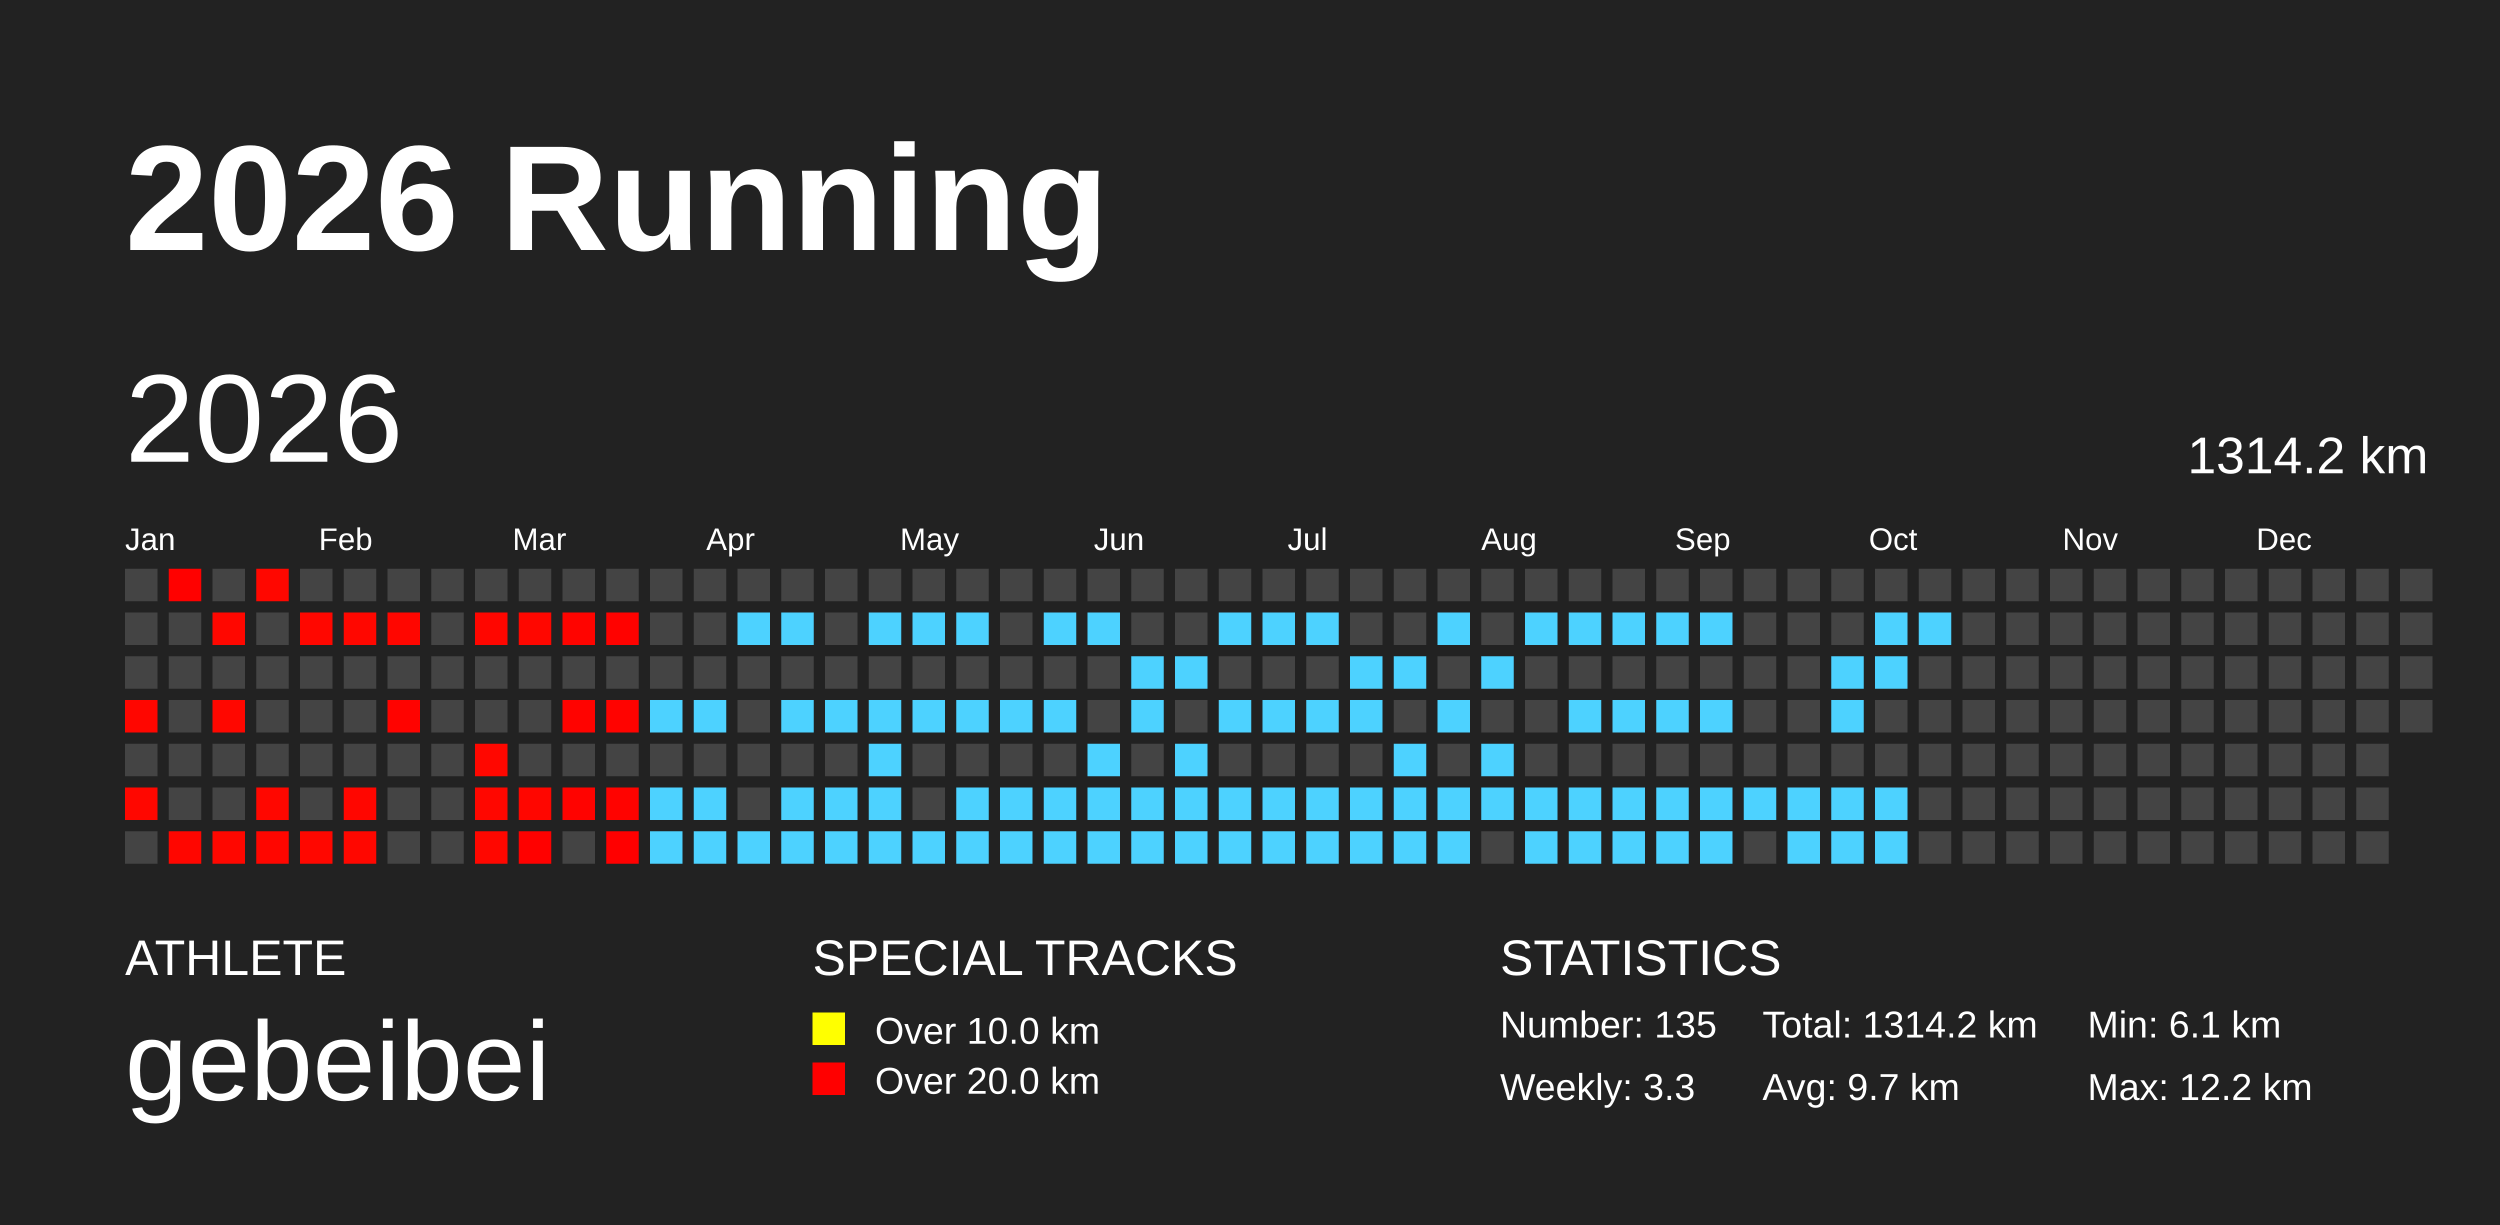
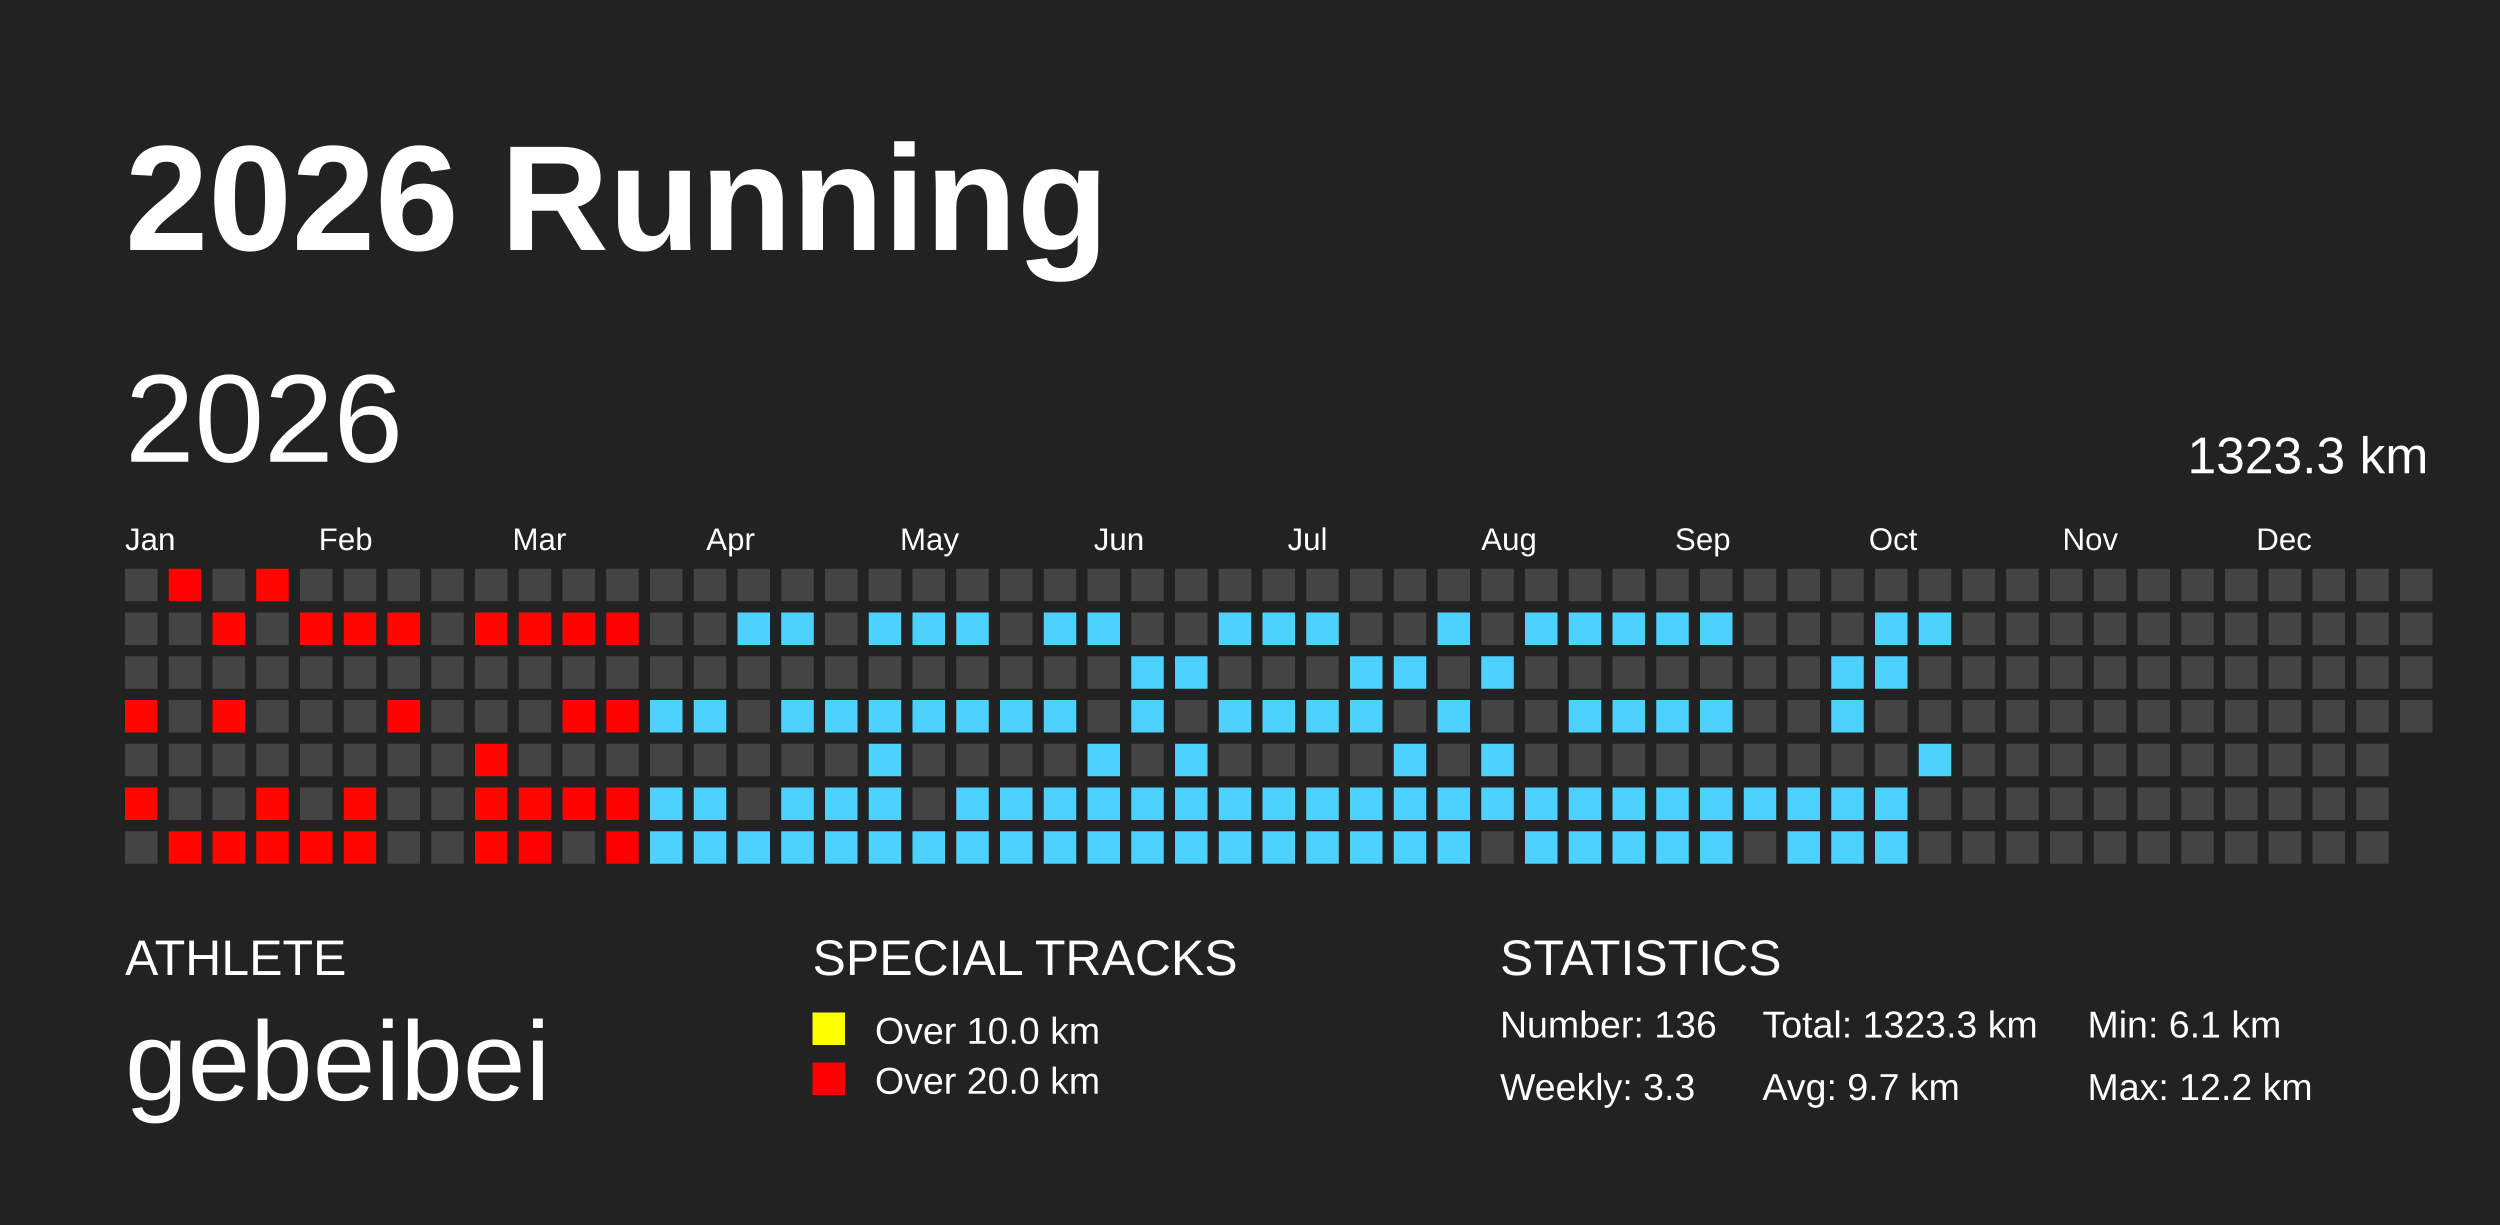
<svg xmlns="http://www.w3.org/2000/svg" baseProfile="full" height="98mm" version="1.1" viewBox="0,0,200,98" width="200mm">
  <defs />
  <rect fill="#222222" height="98" width="200" x="0" y="0" />
  <text fill="#FFFFFF" style="font-size:12px; font-family:Arial; font-weight:bold;" x="10" y="20">2026 Running</text>
  <text fill="#FFFFFF" style="font-size:4px; font-family:Arial" x="10" y="78">ATHLETE</text>
  <text fill="#FFFFFF" style="font-size:9px; font-family:Arial" x="10" y="88">gebeibei</text>
  <text fill="#FFFFFF" style="font-size:4px; font-family:Arial" x="65" y="78">SPECIAL TRACKS</text>
  <rect fill="yellow" height="2.6" width="2.6" x="65" y="81" />
  <text fill="#FFFFFF" style="font-size:3px; font-family:Arial" x="70" y="83.5">Over 10.0 km</text>
  <rect fill="red" height="2.6" width="2.6" x="65" y="85" />
  <text fill="#FFFFFF" style="font-size:3px; font-family:Arial" x="70" y="87.5">Over 20.0 km</text>
  <text fill="#FFFFFF" style="font-size:4px; font-family:Arial" x="120" y="78">STATISTICS</text>
-   <text fill="#FFFFFF" style="font-size:3px; font-family:Arial" x="120" y="83">Number: 135</text>
+   <text fill="#FFFFFF" style="font-size:3px; font-family:Arial" x="120" y="83">Number: 136</text>
  <text fill="#FFFFFF" style="font-size:3px; font-family:Arial" x="120" y="88">Weekly: 3.3</text>
-   <text fill="#FFFFFF" style="font-size:3px; font-family:Arial" x="141" y="83">Total: 1314.2 km</text>
+   <text fill="#FFFFFF" style="font-size:3px; font-family:Arial" x="141" y="83">Total: 1323.3 km</text>
  <text fill="#FFFFFF" style="font-size:3px; font-family:Arial" x="141" y="88">Avg: 9.7 km</text>
  <text fill="#FFFFFF" style="font-size:3px; font-family:Arial" x="167" y="83">Min: 6.1 km</text>
  <text fill="#FFFFFF" style="font-size:3px; font-family:Arial" x="167" y="88">Max: 12.2 km</text>
  <text dominant-baseline="hanging" fill="#FFFFFF" style="font-size:10.0px; font-family:Arial;" x="10" y="30">2026</text>
-   <text dominant-baseline="hanging" fill="#FFFFFF" style="font-size:4.125px; font-family:Arial;" x="175" y="35">1314.2 km</text>
+   <text dominant-baseline="hanging" fill="#FFFFFF" style="font-size:4.125px; font-family:Arial;" x="175" y="35">1323.3 km</text>
  <text fill="#FFFFFF" style="font-size:2.5px; font-family:Arial" x="10.0" y="44">Jan</text>
  <text fill="#FFFFFF" style="font-size:2.5px; font-family:Arial" x="25.5" y="44">Feb</text>
  <text fill="#FFFFFF" style="font-size:2.5px; font-family:Arial" x="41.0" y="44">Mar</text>
  <text fill="#FFFFFF" style="font-size:2.5px; font-family:Arial" x="56.5" y="44">Apr</text>
  <text fill="#FFFFFF" style="font-size:2.5px; font-family:Arial" x="72.0" y="44">May</text>
  <text fill="#FFFFFF" style="font-size:2.5px; font-family:Arial" x="87.5" y="44">Jun</text>
  <text fill="#FFFFFF" style="font-size:2.5px; font-family:Arial" x="103.0" y="44">Jul</text>
  <text fill="#FFFFFF" style="font-size:2.5px; font-family:Arial" x="118.5" y="44">Aug</text>
  <text fill="#FFFFFF" style="font-size:2.5px; font-family:Arial" x="134.0" y="44">Sep</text>
  <text fill="#FFFFFF" style="font-size:2.5px; font-family:Arial" x="149.5" y="44">Oct</text>
  <text fill="#FFFFFF" style="font-size:2.5px; font-family:Arial" x="165.0" y="44">Nov</text>
  <text fill="#FFFFFF" style="font-size:2.5px; font-family:Arial" x="180.5" y="44">Dec</text>
  <rect fill="#444444" height="2.6" width="2.6" x="10.0" y="45.5" />
  <rect fill="#444444" height="2.6" width="2.6" x="10.0" y="49.0" />
  <rect fill="#444444" height="2.6" width="2.6" x="10.0" y="52.5" />
  <rect fill="#ff0600" height="2.6" width="2.6" x="10.0" y="56.0" />
  <rect fill="#444444" height="2.6" width="2.6" x="10.0" y="59.5" />
  <rect fill="#ff0700" height="2.6" width="2.6" x="10.0" y="63.0" />
  <rect fill="#444444" height="2.6" width="2.6" x="10.0" y="66.5" />
  <rect fill="#ff0100" height="2.6" width="2.6" x="13.5" y="45.5" />
  <rect fill="#444444" height="2.6" width="2.6" x="13.5" y="49.0" />
  <rect fill="#444444" height="2.6" width="2.6" x="13.5" y="52.5" />
  <rect fill="#444444" height="2.6" width="2.6" x="13.5" y="56.0" />
  <rect fill="#444444" height="2.6" width="2.6" x="13.5" y="59.5" />
  <rect fill="#444444" height="2.6" width="2.6" x="13.5" y="63.0" />
  <rect fill="#ff0600" height="2.6" width="2.6" x="13.5" y="66.5" />
  <rect fill="#444444" height="2.6" width="2.6" x="17.0" y="45.5" />
  <rect fill="#ff0700" height="2.6" width="2.6" x="17.0" y="49.0" />
  <rect fill="#444444" height="2.6" width="2.6" x="17.0" y="52.5" />
  <rect fill="#ff0700" height="2.6" width="2.6" x="17.0" y="56.0" />
  <rect fill="#444444" height="2.6" width="2.6" x="17.0" y="59.5" />
  <rect fill="#444444" height="2.6" width="2.6" x="17.0" y="63.0" />
  <rect fill="#ff0700" height="2.6" width="2.6" x="17.0" y="66.5" />
  <rect fill="#ff0700" height="2.6" width="2.6" x="20.5" y="45.5" />
  <rect fill="#444444" height="2.6" width="2.6" x="20.5" y="49.0" />
  <rect fill="#444444" height="2.6" width="2.6" x="20.5" y="52.5" />
  <rect fill="#444444" height="2.6" width="2.6" x="20.5" y="56.0" />
  <rect fill="#444444" height="2.6" width="2.6" x="20.5" y="59.5" />
  <rect fill="#ff0700" height="2.6" width="2.6" x="20.5" y="63.0" />
  <rect fill="#ff0600" height="2.6" width="2.6" x="20.5" y="66.5" />
  <rect fill="#444444" height="2.6" width="2.6" x="24.0" y="45.5" />
  <rect fill="#ff0700" height="2.6" width="2.6" x="24.0" y="49.0" />
  <rect fill="#444444" height="2.6" width="2.6" x="24.0" y="52.5" />
  <rect fill="#444444" height="2.6" width="2.6" x="24.0" y="56.0" />
  <rect fill="#444444" height="2.6" width="2.6" x="24.0" y="59.5" />
  <rect fill="#444444" height="2.6" width="2.6" x="24.0" y="63.0" />
  <rect fill="#ff0700" height="2.6" width="2.6" x="24.0" y="66.5" />
  <rect fill="#444444" height="2.6" width="2.6" x="27.5" y="45.5" />
  <rect fill="#ff0700" height="2.6" width="2.6" x="27.5" y="49.0" />
  <rect fill="#444444" height="2.6" width="2.6" x="27.5" y="52.5" />
  <rect fill="#444444" height="2.6" width="2.6" x="27.5" y="56.0" />
  <rect fill="#444444" height="2.6" width="2.6" x="27.5" y="59.5" />
  <rect fill="#ff0600" height="2.6" width="2.6" x="27.5" y="63.0" />
  <rect fill="#ff0700" height="2.6" width="2.6" x="27.5" y="66.5" />
  <rect fill="#444444" height="2.6" width="2.6" x="31.0" y="45.5" />
  <rect fill="#ff0600" height="2.6" width="2.6" x="31.0" y="49.0" />
  <rect fill="#444444" height="2.6" width="2.6" x="31.0" y="52.5" />
  <rect fill="#ff0300" height="2.6" width="2.6" x="31.0" y="56.0" />
  <rect fill="#444444" height="2.6" width="2.6" x="31.0" y="59.5" />
  <rect fill="#444444" height="2.6" width="2.6" x="31.0" y="63.0" />
  <rect fill="#444444" height="2.6" width="2.6" x="31.0" y="66.5" />
  <rect fill="#444444" height="2.6" width="2.6" x="34.5" y="45.5" />
  <rect fill="#444444" height="2.6" width="2.6" x="34.5" y="49.0" />
  <rect fill="#444444" height="2.6" width="2.6" x="34.5" y="52.5" />
  <rect fill="#444444" height="2.6" width="2.6" x="34.5" y="56.0" />
  <rect fill="#444444" height="2.6" width="2.6" x="34.5" y="59.5" />
  <rect fill="#444444" height="2.6" width="2.6" x="34.5" y="63.0" />
  <rect fill="#444444" height="2.6" width="2.6" x="34.5" y="66.5" />
  <rect fill="#444444" height="2.6" width="2.6" x="38.0" y="45.5" />
  <rect fill="#ff0600" height="2.6" width="2.6" x="38.0" y="49.0" />
  <rect fill="#444444" height="2.6" width="2.6" x="38.0" y="52.5" />
  <rect fill="#444444" height="2.6" width="2.6" x="38.0" y="56.0" />
  <rect fill="#ff0700" height="2.6" width="2.6" x="38.0" y="59.5" />
  <rect fill="#ff0700" height="2.6" width="2.6" x="38.0" y="63.0" />
  <rect fill="#ff0700" height="2.6" width="2.6" x="38.0" y="66.5" />
  <rect fill="#444444" height="2.6" width="2.6" x="41.5" y="45.5" />
  <rect fill="#ff0700" height="2.6" width="2.6" x="41.5" y="49.0" />
  <rect fill="#444444" height="2.6" width="2.6" x="41.5" y="52.5" />
  <rect fill="#444444" height="2.6" width="2.6" x="41.5" y="56.0" />
  <rect fill="#444444" height="2.6" width="2.6" x="41.5" y="59.5" />
  <rect fill="#ff0600" height="2.6" width="2.6" x="41.5" y="63.0" />
  <rect fill="#ff0100" height="2.6" width="2.6" x="41.5" y="66.5" />
  <rect fill="#444444" height="2.6" width="2.6" x="45.0" y="45.5" />
  <rect fill="#ff0400" height="2.6" width="2.6" x="45.0" y="49.0" />
  <rect fill="#444444" height="2.6" width="2.6" x="45.0" y="52.5" />
  <rect fill="#ff0300" height="2.6" width="2.6" x="45.0" y="56.0" />
  <rect fill="#444444" height="2.6" width="2.6" x="45.0" y="59.5" />
  <rect fill="#ff0300" height="2.6" width="2.6" x="45.0" y="63.0" />
  <rect fill="#444444" height="2.6" width="2.6" x="45.0" y="66.5" />
  <rect fill="#444444" height="2.6" width="2.6" x="48.5" y="45.5" />
  <rect fill="#ff0200" height="2.6" width="2.6" x="48.5" y="49.0" />
  <rect fill="#444444" height="2.6" width="2.6" x="48.5" y="52.5" />
  <rect fill="#ff0300" height="2.6" width="2.6" x="48.5" y="56.0" />
  <rect fill="#444444" height="2.6" width="2.6" x="48.5" y="59.5" />
  <rect fill="#ff0300" height="2.6" width="2.6" x="48.5" y="63.0" />
  <rect fill="#ff0000" height="2.6" width="2.6" x="48.5" y="66.5" />
  <rect fill="#444444" height="2.6" width="2.6" x="52.0" y="45.5" />
  <rect fill="#444444" height="2.6" width="2.6" x="52.0" y="49.0" />
  <rect fill="#444444" height="2.6" width="2.6" x="52.0" y="52.5" />
  <rect fill="#4dd2ff" height="2.6" width="2.6" x="52.0" y="56.0" />
  <rect fill="#444444" height="2.6" width="2.6" x="52.0" y="59.5" />
  <rect fill="#4dd2ff" height="2.6" width="2.6" x="52.0" y="63.0" />
  <rect fill="#4dd2ff" height="2.6" width="2.6" x="52.0" y="66.5" />
  <rect fill="#444444" height="2.6" width="2.6" x="55.5" y="45.5" />
  <rect fill="#444444" height="2.6" width="2.6" x="55.5" y="49.0" />
  <rect fill="#444444" height="2.6" width="2.6" x="55.5" y="52.5" />
  <rect fill="#4dd2ff" height="2.6" width="2.6" x="55.5" y="56.0" />
  <rect fill="#444444" height="2.6" width="2.6" x="55.5" y="59.5" />
  <rect fill="#4dd2ff" height="2.6" width="2.6" x="55.5" y="63.0" />
  <rect fill="#4dd2ff" height="2.6" width="2.6" x="55.5" y="66.5" />
  <rect fill="#444444" height="2.6" width="2.6" x="59.0" y="45.5" />
  <rect fill="#4dd2ff" height="2.6" width="2.6" x="59.0" y="49.0" />
  <rect fill="#444444" height="2.6" width="2.6" x="59.0" y="52.5" />
  <rect fill="#444444" height="2.6" width="2.6" x="59.0" y="56.0" />
  <rect fill="#444444" height="2.6" width="2.6" x="59.0" y="59.5" />
  <rect fill="#444444" height="2.6" width="2.6" x="59.0" y="63.0" />
  <rect fill="#4dd2ff" height="2.6" width="2.6" x="59.0" y="66.5" />
  <rect fill="#444444" height="2.6" width="2.6" x="62.5" y="45.5" />
  <rect fill="#4dd2ff" height="2.6" width="2.6" x="62.5" y="49.0" />
  <rect fill="#444444" height="2.6" width="2.6" x="62.5" y="52.5" />
  <rect fill="#4dd2ff" height="2.6" width="2.6" x="62.5" y="56.0" />
  <rect fill="#444444" height="2.6" width="2.6" x="62.5" y="59.5" />
  <rect fill="#4dd2ff" height="2.6" width="2.6" x="62.5" y="63.0" />
  <rect fill="#4dd2ff" height="2.6" width="2.6" x="62.5" y="66.5" />
  <rect fill="#444444" height="2.6" width="2.6" x="66.0" y="45.5" />
  <rect fill="#444444" height="2.6" width="2.6" x="66.0" y="49.0" />
  <rect fill="#444444" height="2.6" width="2.6" x="66.0" y="52.5" />
  <rect fill="#4dd2ff" height="2.6" width="2.6" x="66.0" y="56.0" />
  <rect fill="#444444" height="2.6" width="2.6" x="66.0" y="59.5" />
  <rect fill="#4dd2ff" height="2.6" width="2.6" x="66.0" y="63.0" />
  <rect fill="#4dd2ff" height="2.6" width="2.6" x="66.0" y="66.5" />
  <rect fill="#444444" height="2.6" width="2.6" x="69.5" y="45.5" />
  <rect fill="#4dd2ff" height="2.6" width="2.6" x="69.5" y="49.0" />
  <rect fill="#444444" height="2.6" width="2.6" x="69.5" y="52.5" />
  <rect fill="#4dd2ff" height="2.6" width="2.6" x="69.5" y="56.0" />
  <rect fill="#4dd2ff" height="2.6" width="2.6" x="69.5" y="59.5" />
  <rect fill="#4dd2ff" height="2.6" width="2.6" x="69.5" y="63.0" />
  <rect fill="#4dd2ff" height="2.6" width="2.6" x="69.5" y="66.5" />
  <rect fill="#444444" height="2.6" width="2.6" x="73.0" y="45.5" />
  <rect fill="#4dd2ff" height="2.6" width="2.6" x="73.0" y="49.0" />
  <rect fill="#444444" height="2.6" width="2.6" x="73.0" y="52.5" />
  <rect fill="#4dd2ff" height="2.6" width="2.6" x="73.0" y="56.0" />
  <rect fill="#444444" height="2.6" width="2.6" x="73.0" y="59.5" />
  <rect fill="#444444" height="2.6" width="2.6" x="73.0" y="63.0" />
  <rect fill="#4dd2ff" height="2.6" width="2.6" x="73.0" y="66.5" />
  <rect fill="#444444" height="2.6" width="2.6" x="76.5" y="45.5" />
  <rect fill="#4dd2ff" height="2.6" width="2.6" x="76.5" y="49.0" />
  <rect fill="#444444" height="2.6" width="2.6" x="76.5" y="52.5" />
  <rect fill="#4dd2ff" height="2.6" width="2.6" x="76.5" y="56.0" />
  <rect fill="#444444" height="2.6" width="2.6" x="76.5" y="59.5" />
  <rect fill="#4dd2ff" height="2.6" width="2.6" x="76.5" y="63.0" />
  <rect fill="#4dd2ff" height="2.6" width="2.6" x="76.5" y="66.5" />
  <rect fill="#444444" height="2.6" width="2.6" x="80.0" y="45.5" />
  <rect fill="#444444" height="2.6" width="2.6" x="80.0" y="49.0" />
  <rect fill="#444444" height="2.6" width="2.6" x="80.0" y="52.5" />
  <rect fill="#4dd2ff" height="2.6" width="2.6" x="80.0" y="56.0" />
  <rect fill="#444444" height="2.6" width="2.6" x="80.0" y="59.5" />
  <rect fill="#4dd2ff" height="2.6" width="2.6" x="80.0" y="63.0" />
  <rect fill="#4dd2ff" height="2.6" width="2.6" x="80.0" y="66.5" />
  <rect fill="#444444" height="2.6" width="2.6" x="83.5" y="45.5" />
  <rect fill="#4dd2ff" height="2.6" width="2.6" x="83.5" y="49.0" />
  <rect fill="#444444" height="2.6" width="2.6" x="83.5" y="52.5" />
  <rect fill="#4dd2ff" height="2.6" width="2.6" x="83.5" y="56.0" />
  <rect fill="#444444" height="2.6" width="2.6" x="83.5" y="59.5" />
  <rect fill="#4dd2ff" height="2.6" width="2.6" x="83.5" y="63.0" />
  <rect fill="#4dd2ff" height="2.6" width="2.6" x="83.5" y="66.5" />
  <rect fill="#444444" height="2.6" width="2.6" x="87.0" y="45.5" />
  <rect fill="#4dd2ff" height="2.6" width="2.6" x="87.0" y="49.0" />
  <rect fill="#444444" height="2.6" width="2.6" x="87.0" y="52.5" />
  <rect fill="#444444" height="2.6" width="2.6" x="87.0" y="56.0" />
  <rect fill="#4dd2ff" height="2.6" width="2.6" x="87.0" y="59.5" />
  <rect fill="#4dd2ff" height="2.6" width="2.6" x="87.0" y="63.0" />
  <rect fill="#4dd2ff" height="2.6" width="2.6" x="87.0" y="66.5" />
  <rect fill="#444444" height="2.6" width="2.6" x="90.5" y="45.5" />
  <rect fill="#444444" height="2.6" width="2.6" x="90.5" y="49.0" />
  <rect fill="#4dd2ff" height="2.6" width="2.6" x="90.5" y="52.5" />
  <rect fill="#4dd2ff" height="2.6" width="2.6" x="90.5" y="56.0" />
  <rect fill="#444444" height="2.6" width="2.6" x="90.5" y="59.5" />
  <rect fill="#4dd2ff" height="2.6" width="2.6" x="90.5" y="63.0" />
  <rect fill="#4dd2ff" height="2.6" width="2.6" x="90.5" y="66.5" />
  <rect fill="#444444" height="2.6" width="2.6" x="94.0" y="45.5" />
  <rect fill="#444444" height="2.6" width="2.6" x="94.0" y="49.0" />
  <rect fill="#4dd2ff" height="2.6" width="2.6" x="94.0" y="52.5" />
  <rect fill="#444444" height="2.6" width="2.6" x="94.0" y="56.0" />
  <rect fill="#4dd2ff" height="2.6" width="2.6" x="94.0" y="59.5" />
  <rect fill="#4dd2ff" height="2.6" width="2.6" x="94.0" y="63.0" />
  <rect fill="#4dd2ff" height="2.6" width="2.6" x="94.0" y="66.5" />
  <rect fill="#444444" height="2.6" width="2.6" x="97.5" y="45.5" />
  <rect fill="#4dd2ff" height="2.6" width="2.6" x="97.5" y="49.0" />
  <rect fill="#444444" height="2.6" width="2.6" x="97.5" y="52.5" />
  <rect fill="#4dd2ff" height="2.6" width="2.6" x="97.5" y="56.0" />
  <rect fill="#444444" height="2.6" width="2.6" x="97.5" y="59.5" />
  <rect fill="#4dd2ff" height="2.6" width="2.6" x="97.5" y="63.0" />
  <rect fill="#4dd2ff" height="2.6" width="2.6" x="97.5" y="66.5" />
  <rect fill="#444444" height="2.6" width="2.6" x="101.0" y="45.5" />
  <rect fill="#4dd2ff" height="2.6" width="2.6" x="101.0" y="49.0" />
  <rect fill="#444444" height="2.6" width="2.6" x="101.0" y="52.5" />
  <rect fill="#4dd2ff" height="2.6" width="2.6" x="101.0" y="56.0" />
  <rect fill="#444444" height="2.6" width="2.6" x="101.0" y="59.5" />
  <rect fill="#4dd2ff" height="2.6" width="2.6" x="101.0" y="63.0" />
  <rect fill="#4dd2ff" height="2.6" width="2.6" x="101.0" y="66.5" />
  <rect fill="#444444" height="2.6" width="2.6" x="104.5" y="45.5" />
  <rect fill="#4dd2ff" height="2.6" width="2.6" x="104.5" y="49.0" />
  <rect fill="#444444" height="2.6" width="2.6" x="104.5" y="52.5" />
  <rect fill="#4dd2ff" height="2.6" width="2.6" x="104.5" y="56.0" />
  <rect fill="#444444" height="2.6" width="2.6" x="104.5" y="59.5" />
  <rect fill="#4dd2ff" height="2.6" width="2.6" x="104.5" y="63.0" />
  <rect fill="#4dd2ff" height="2.6" width="2.6" x="104.5" y="66.5" />
  <rect fill="#444444" height="2.6" width="2.6" x="108.0" y="45.5" />
  <rect fill="#444444" height="2.6" width="2.6" x="108.0" y="49.0" />
  <rect fill="#4dd2ff" height="2.6" width="2.6" x="108.0" y="52.5" />
  <rect fill="#4dd2ff" height="2.6" width="2.6" x="108.0" y="56.0" />
  <rect fill="#444444" height="2.6" width="2.6" x="108.0" y="59.5" />
  <rect fill="#4dd2ff" height="2.6" width="2.6" x="108.0" y="63.0" />
  <rect fill="#4dd2ff" height="2.6" width="2.6" x="108.0" y="66.5" />
  <rect fill="#444444" height="2.6" width="2.6" x="111.5" y="45.5" />
  <rect fill="#444444" height="2.6" width="2.6" x="111.5" y="49.0" />
  <rect fill="#4dd2ff" height="2.6" width="2.6" x="111.5" y="52.5" />
  <rect fill="#444444" height="2.6" width="2.6" x="111.5" y="56.0" />
  <rect fill="#4dd2ff" height="2.6" width="2.6" x="111.5" y="59.5" />
  <rect fill="#4dd2ff" height="2.6" width="2.6" x="111.5" y="63.0" />
  <rect fill="#4dd2ff" height="2.6" width="2.6" x="111.5" y="66.5" />
  <rect fill="#444444" height="2.6" width="2.6" x="115.0" y="45.5" />
  <rect fill="#4dd2ff" height="2.6" width="2.6" x="115.0" y="49.0" />
  <rect fill="#444444" height="2.6" width="2.6" x="115.0" y="52.5" />
  <rect fill="#4dd2ff" height="2.6" width="2.6" x="115.0" y="56.0" />
  <rect fill="#444444" height="2.6" width="2.6" x="115.0" y="59.5" />
  <rect fill="#4dd2ff" height="2.6" width="2.6" x="115.0" y="63.0" />
  <rect fill="#4dd2ff" height="2.6" width="2.6" x="115.0" y="66.5" />
  <rect fill="#444444" height="2.6" width="2.6" x="118.5" y="45.5" />
  <rect fill="#444444" height="2.6" width="2.6" x="118.5" y="49.0" />
  <rect fill="#4dd2ff" height="2.6" width="2.6" x="118.5" y="52.5" />
  <rect fill="#444444" height="2.6" width="2.6" x="118.5" y="56.0" />
  <rect fill="#4dd2ff" height="2.6" width="2.6" x="118.5" y="59.5" />
  <rect fill="#4dd2ff" height="2.6" width="2.6" x="118.5" y="63.0" />
  <rect fill="#444444" height="2.6" width="2.6" x="118.5" y="66.5" />
  <rect fill="#444444" height="2.6" width="2.6" x="122.0" y="45.5" />
  <rect fill="#4dd2ff" height="2.6" width="2.6" x="122.0" y="49.0" />
  <rect fill="#444444" height="2.6" width="2.6" x="122.0" y="52.5" />
  <rect fill="#444444" height="2.6" width="2.6" x="122.0" y="56.0" />
  <rect fill="#444444" height="2.6" width="2.6" x="122.0" y="59.5" />
  <rect fill="#4dd2ff" height="2.6" width="2.6" x="122.0" y="63.0" />
  <rect fill="#4dd2ff" height="2.6" width="2.6" x="122.0" y="66.5" />
  <rect fill="#444444" height="2.6" width="2.6" x="125.5" y="45.5" />
  <rect fill="#4dd2ff" height="2.6" width="2.6" x="125.5" y="49.0" />
  <rect fill="#444444" height="2.6" width="2.6" x="125.5" y="52.5" />
  <rect fill="#4dd2ff" height="2.6" width="2.6" x="125.5" y="56.0" />
  <rect fill="#444444" height="2.6" width="2.6" x="125.5" y="59.5" />
  <rect fill="#4dd2ff" height="2.6" width="2.6" x="125.5" y="63.0" />
  <rect fill="#4dd2ff" height="2.6" width="2.6" x="125.5" y="66.5" />
  <rect fill="#444444" height="2.6" width="2.6" x="129.0" y="45.5" />
  <rect fill="#4dd2ff" height="2.6" width="2.6" x="129.0" y="49.0" />
  <rect fill="#444444" height="2.6" width="2.6" x="129.0" y="52.5" />
  <rect fill="#4dd2ff" height="2.6" width="2.6" x="129.0" y="56.0" />
  <rect fill="#444444" height="2.6" width="2.6" x="129.0" y="59.5" />
  <rect fill="#4dd2ff" height="2.6" width="2.6" x="129.0" y="63.0" />
  <rect fill="#4dd2ff" height="2.6" width="2.6" x="129.0" y="66.5" />
  <rect fill="#444444" height="2.6" width="2.6" x="132.5" y="45.5" />
  <rect fill="#4dd2ff" height="2.6" width="2.6" x="132.5" y="49.0" />
  <rect fill="#444444" height="2.6" width="2.6" x="132.5" y="52.5" />
  <rect fill="#4dd2ff" height="2.6" width="2.6" x="132.5" y="56.0" />
  <rect fill="#444444" height="2.6" width="2.6" x="132.5" y="59.5" />
  <rect fill="#4dd2ff" height="2.6" width="2.6" x="132.5" y="63.0" />
  <rect fill="#4dd2ff" height="2.6" width="2.6" x="132.5" y="66.5" />
  <rect fill="#444444" height="2.6" width="2.6" x="136.0" y="45.5" />
  <rect fill="#4dd2ff" height="2.6" width="2.6" x="136.0" y="49.0" />
  <rect fill="#444444" height="2.6" width="2.6" x="136.0" y="52.5" />
  <rect fill="#4dd2ff" height="2.6" width="2.6" x="136.0" y="56.0" />
  <rect fill="#444444" height="2.6" width="2.6" x="136.0" y="59.5" />
  <rect fill="#4dd2ff" height="2.6" width="2.6" x="136.0" y="63.0" />
  <rect fill="#4dd2ff" height="2.6" width="2.6" x="136.0" y="66.5" />
  <rect fill="#444444" height="2.6" width="2.6" x="139.5" y="45.5" />
  <rect fill="#444444" height="2.6" width="2.6" x="139.5" y="49.0" />
  <rect fill="#444444" height="2.6" width="2.6" x="139.5" y="52.5" />
  <rect fill="#444444" height="2.6" width="2.6" x="139.5" y="56.0" />
  <rect fill="#444444" height="2.6" width="2.6" x="139.5" y="59.5" />
  <rect fill="#4dd2ff" height="2.6" width="2.6" x="139.5" y="63.0" />
  <rect fill="#444444" height="2.6" width="2.6" x="139.5" y="66.5" />
  <rect fill="#444444" height="2.6" width="2.6" x="143.0" y="45.5" />
  <rect fill="#444444" height="2.6" width="2.6" x="143.0" y="49.0" />
  <rect fill="#444444" height="2.6" width="2.6" x="143.0" y="52.5" />
  <rect fill="#444444" height="2.6" width="2.6" x="143.0" y="56.0" />
  <rect fill="#444444" height="2.6" width="2.6" x="143.0" y="59.5" />
  <rect fill="#4dd2ff" height="2.6" width="2.6" x="143.0" y="63.0" />
  <rect fill="#4dd2ff" height="2.6" width="2.6" x="143.0" y="66.5" />
  <rect fill="#444444" height="2.6" width="2.6" x="146.5" y="45.5" />
  <rect fill="#444444" height="2.6" width="2.6" x="146.5" y="49.0" />
  <rect fill="#4dd2ff" height="2.6" width="2.6" x="146.5" y="52.5" />
  <rect fill="#4dd2ff" height="2.6" width="2.6" x="146.5" y="56.0" />
  <rect fill="#444444" height="2.6" width="2.6" x="146.5" y="59.5" />
  <rect fill="#4dd2ff" height="2.6" width="2.6" x="146.5" y="63.0" />
  <rect fill="#4dd2ff" height="2.6" width="2.6" x="146.5" y="66.5" />
  <rect fill="#444444" height="2.6" width="2.6" x="150.0" y="45.5" />
  <rect fill="#4dd2ff" height="2.6" width="2.6" x="150.0" y="49.0" />
  <rect fill="#4dd2ff" height="2.6" width="2.6" x="150.0" y="52.5" />
  <rect fill="#444444" height="2.6" width="2.6" x="150.0" y="56.0" />
  <rect fill="#444444" height="2.6" width="2.6" x="150.0" y="59.5" />
  <rect fill="#4dd2ff" height="2.6" width="2.6" x="150.0" y="63.0" />
  <rect fill="#4dd2ff" height="2.6" width="2.6" x="150.0" y="66.5" />
  <rect fill="#444444" height="2.6" width="2.6" x="153.5" y="45.5" />
  <rect fill="#4dd2ff" height="2.6" width="2.6" x="153.5" y="49.0" />
  <rect fill="#444444" height="2.6" width="2.6" x="153.5" y="52.5" />
  <rect fill="#444444" height="2.6" width="2.6" x="153.5" y="56.0" />
-   <rect fill="#444444" height="2.6" width="2.6" x="153.5" y="59.5" />
+   <rect fill="#4dd2ff" height="2.6" width="2.6" x="153.5" y="59.5" />
  <rect fill="#444444" height="2.6" width="2.6" x="153.5" y="63.0" />
  <rect fill="#444444" height="2.6" width="2.6" x="153.5" y="66.5" />
  <rect fill="#444444" height="2.6" width="2.6" x="157.0" y="45.5" />
  <rect fill="#444444" height="2.6" width="2.6" x="157.0" y="49.0" />
  <rect fill="#444444" height="2.6" width="2.6" x="157.0" y="52.5" />
  <rect fill="#444444" height="2.6" width="2.6" x="157.0" y="56.0" />
  <rect fill="#444444" height="2.6" width="2.6" x="157.0" y="59.5" />
  <rect fill="#444444" height="2.6" width="2.6" x="157.0" y="63.0" />
  <rect fill="#444444" height="2.6" width="2.6" x="157.0" y="66.5" />
  <rect fill="#444444" height="2.6" width="2.6" x="160.5" y="45.5" />
  <rect fill="#444444" height="2.6" width="2.6" x="160.5" y="49.0" />
  <rect fill="#444444" height="2.6" width="2.6" x="160.5" y="52.5" />
  <rect fill="#444444" height="2.6" width="2.6" x="160.5" y="56.0" />
  <rect fill="#444444" height="2.6" width="2.6" x="160.5" y="59.5" />
  <rect fill="#444444" height="2.6" width="2.6" x="160.5" y="63.0" />
  <rect fill="#444444" height="2.6" width="2.6" x="160.5" y="66.5" />
  <rect fill="#444444" height="2.6" width="2.6" x="164.0" y="45.5" />
  <rect fill="#444444" height="2.6" width="2.6" x="164.0" y="49.0" />
  <rect fill="#444444" height="2.6" width="2.6" x="164.0" y="52.5" />
  <rect fill="#444444" height="2.6" width="2.6" x="164.0" y="56.0" />
  <rect fill="#444444" height="2.6" width="2.6" x="164.0" y="59.5" />
  <rect fill="#444444" height="2.6" width="2.6" x="164.0" y="63.0" />
  <rect fill="#444444" height="2.6" width="2.6" x="164.0" y="66.5" />
  <rect fill="#444444" height="2.6" width="2.6" x="167.5" y="45.5" />
  <rect fill="#444444" height="2.6" width="2.6" x="167.5" y="49.0" />
  <rect fill="#444444" height="2.6" width="2.6" x="167.5" y="52.5" />
  <rect fill="#444444" height="2.6" width="2.6" x="167.5" y="56.0" />
  <rect fill="#444444" height="2.6" width="2.6" x="167.5" y="59.5" />
  <rect fill="#444444" height="2.6" width="2.6" x="167.5" y="63.0" />
  <rect fill="#444444" height="2.6" width="2.6" x="167.5" y="66.5" />
  <rect fill="#444444" height="2.6" width="2.6" x="171.0" y="45.5" />
  <rect fill="#444444" height="2.6" width="2.6" x="171.0" y="49.0" />
  <rect fill="#444444" height="2.6" width="2.6" x="171.0" y="52.5" />
  <rect fill="#444444" height="2.6" width="2.6" x="171.0" y="56.0" />
  <rect fill="#444444" height="2.6" width="2.6" x="171.0" y="59.5" />
  <rect fill="#444444" height="2.6" width="2.6" x="171.0" y="63.0" />
  <rect fill="#444444" height="2.6" width="2.6" x="171.0" y="66.5" />
  <rect fill="#444444" height="2.6" width="2.6" x="174.5" y="45.5" />
  <rect fill="#444444" height="2.6" width="2.6" x="174.5" y="49.0" />
  <rect fill="#444444" height="2.6" width="2.6" x="174.5" y="52.5" />
  <rect fill="#444444" height="2.6" width="2.6" x="174.5" y="56.0" />
  <rect fill="#444444" height="2.6" width="2.6" x="174.5" y="59.5" />
  <rect fill="#444444" height="2.6" width="2.6" x="174.5" y="63.0" />
  <rect fill="#444444" height="2.6" width="2.6" x="174.5" y="66.5" />
  <rect fill="#444444" height="2.6" width="2.6" x="178.0" y="45.5" />
  <rect fill="#444444" height="2.6" width="2.6" x="178.0" y="49.0" />
  <rect fill="#444444" height="2.6" width="2.6" x="178.0" y="52.5" />
  <rect fill="#444444" height="2.6" width="2.6" x="178.0" y="56.0" />
  <rect fill="#444444" height="2.6" width="2.6" x="178.0" y="59.5" />
  <rect fill="#444444" height="2.6" width="2.6" x="178.0" y="63.0" />
  <rect fill="#444444" height="2.6" width="2.6" x="178.0" y="66.5" />
  <rect fill="#444444" height="2.6" width="2.6" x="181.5" y="45.5" />
  <rect fill="#444444" height="2.6" width="2.6" x="181.5" y="49.0" />
  <rect fill="#444444" height="2.6" width="2.6" x="181.5" y="52.5" />
  <rect fill="#444444" height="2.6" width="2.6" x="181.5" y="56.0" />
  <rect fill="#444444" height="2.6" width="2.6" x="181.5" y="59.5" />
  <rect fill="#444444" height="2.6" width="2.6" x="181.5" y="63.0" />
  <rect fill="#444444" height="2.6" width="2.6" x="181.5" y="66.5" />
  <rect fill="#444444" height="2.6" width="2.6" x="185.0" y="45.5" />
  <rect fill="#444444" height="2.6" width="2.6" x="185.0" y="49.0" />
  <rect fill="#444444" height="2.6" width="2.6" x="185.0" y="52.5" />
  <rect fill="#444444" height="2.6" width="2.6" x="185.0" y="56.0" />
  <rect fill="#444444" height="2.6" width="2.6" x="185.0" y="59.5" />
  <rect fill="#444444" height="2.6" width="2.6" x="185.0" y="63.0" />
  <rect fill="#444444" height="2.6" width="2.6" x="185.0" y="66.5" />
  <rect fill="#444444" height="2.6" width="2.6" x="188.5" y="45.5" />
  <rect fill="#444444" height="2.6" width="2.6" x="188.5" y="49.0" />
  <rect fill="#444444" height="2.6" width="2.6" x="188.5" y="52.5" />
  <rect fill="#444444" height="2.6" width="2.6" x="188.5" y="56.0" />
  <rect fill="#444444" height="2.6" width="2.6" x="188.5" y="59.5" />
  <rect fill="#444444" height="2.6" width="2.6" x="188.5" y="63.0" />
  <rect fill="#444444" height="2.6" width="2.6" x="188.5" y="66.5" />
  <rect fill="#444444" height="2.6" width="2.6" x="192.0" y="45.5" />
  <rect fill="#444444" height="2.6" width="2.6" x="192.0" y="49.0" />
  <rect fill="#444444" height="2.6" width="2.6" x="192.0" y="52.5" />
  <rect fill="#444444" height="2.6" width="2.6" x="192.0" y="56.0" />
</svg>
